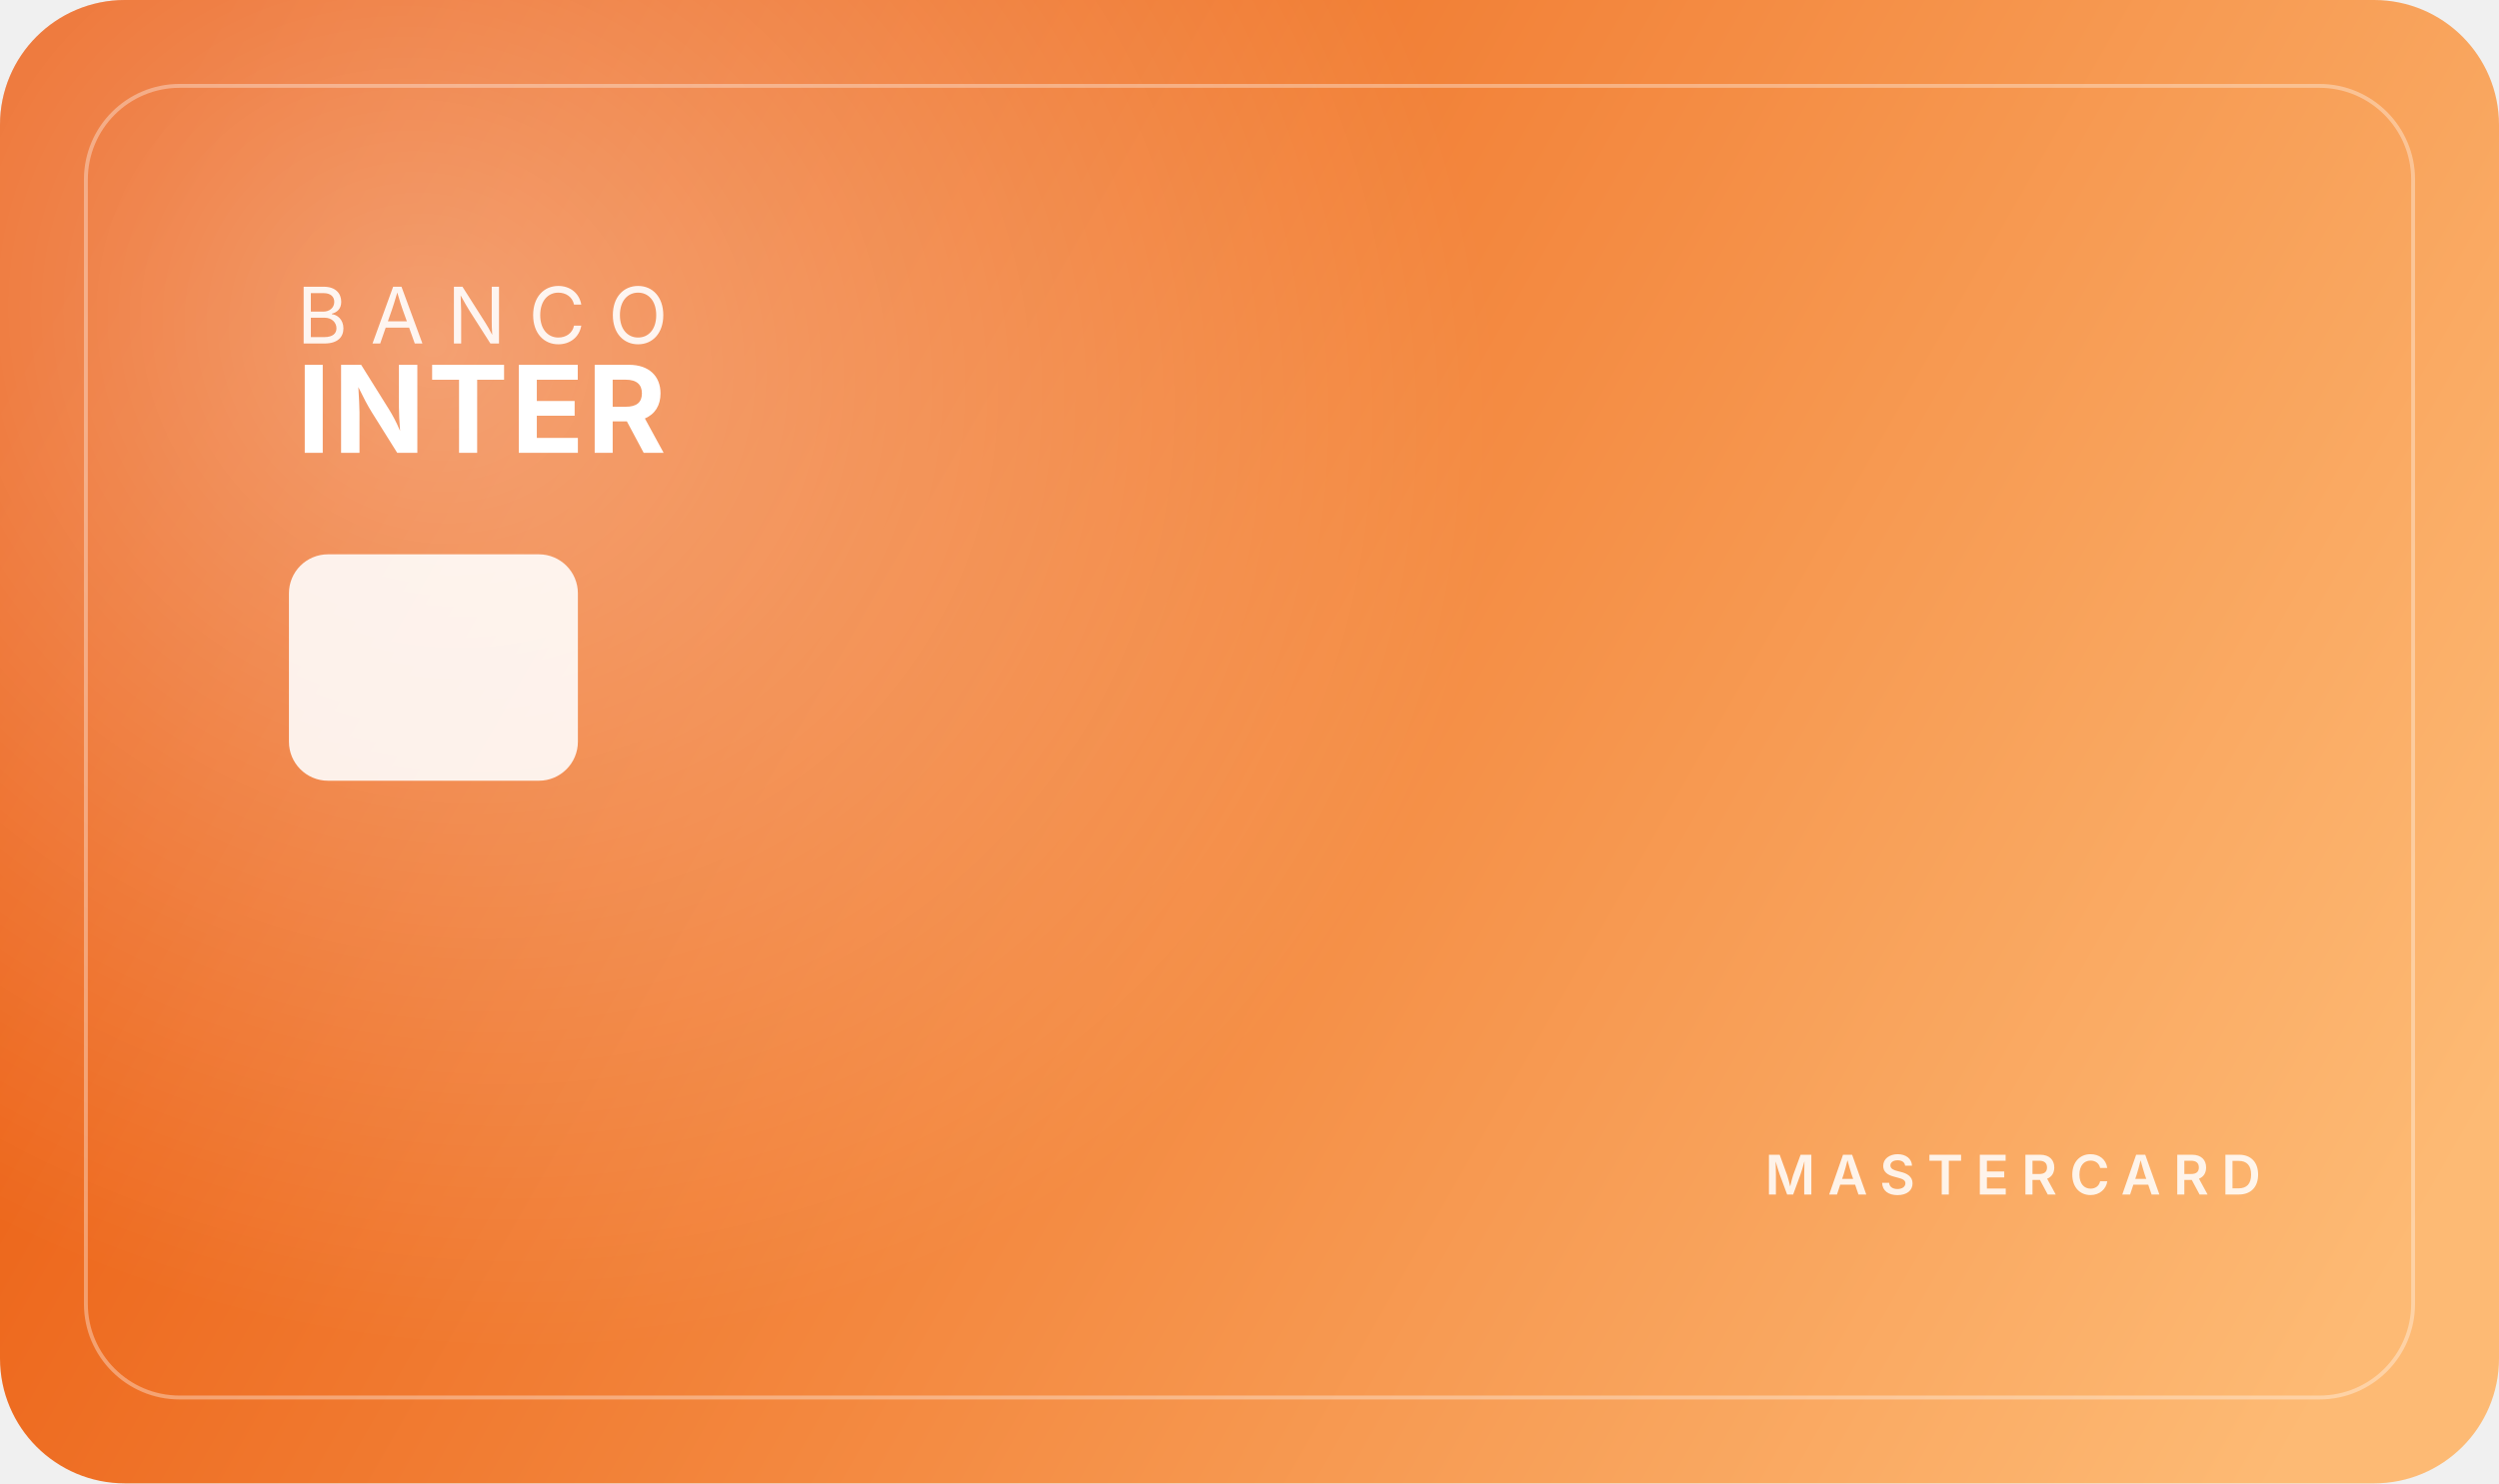
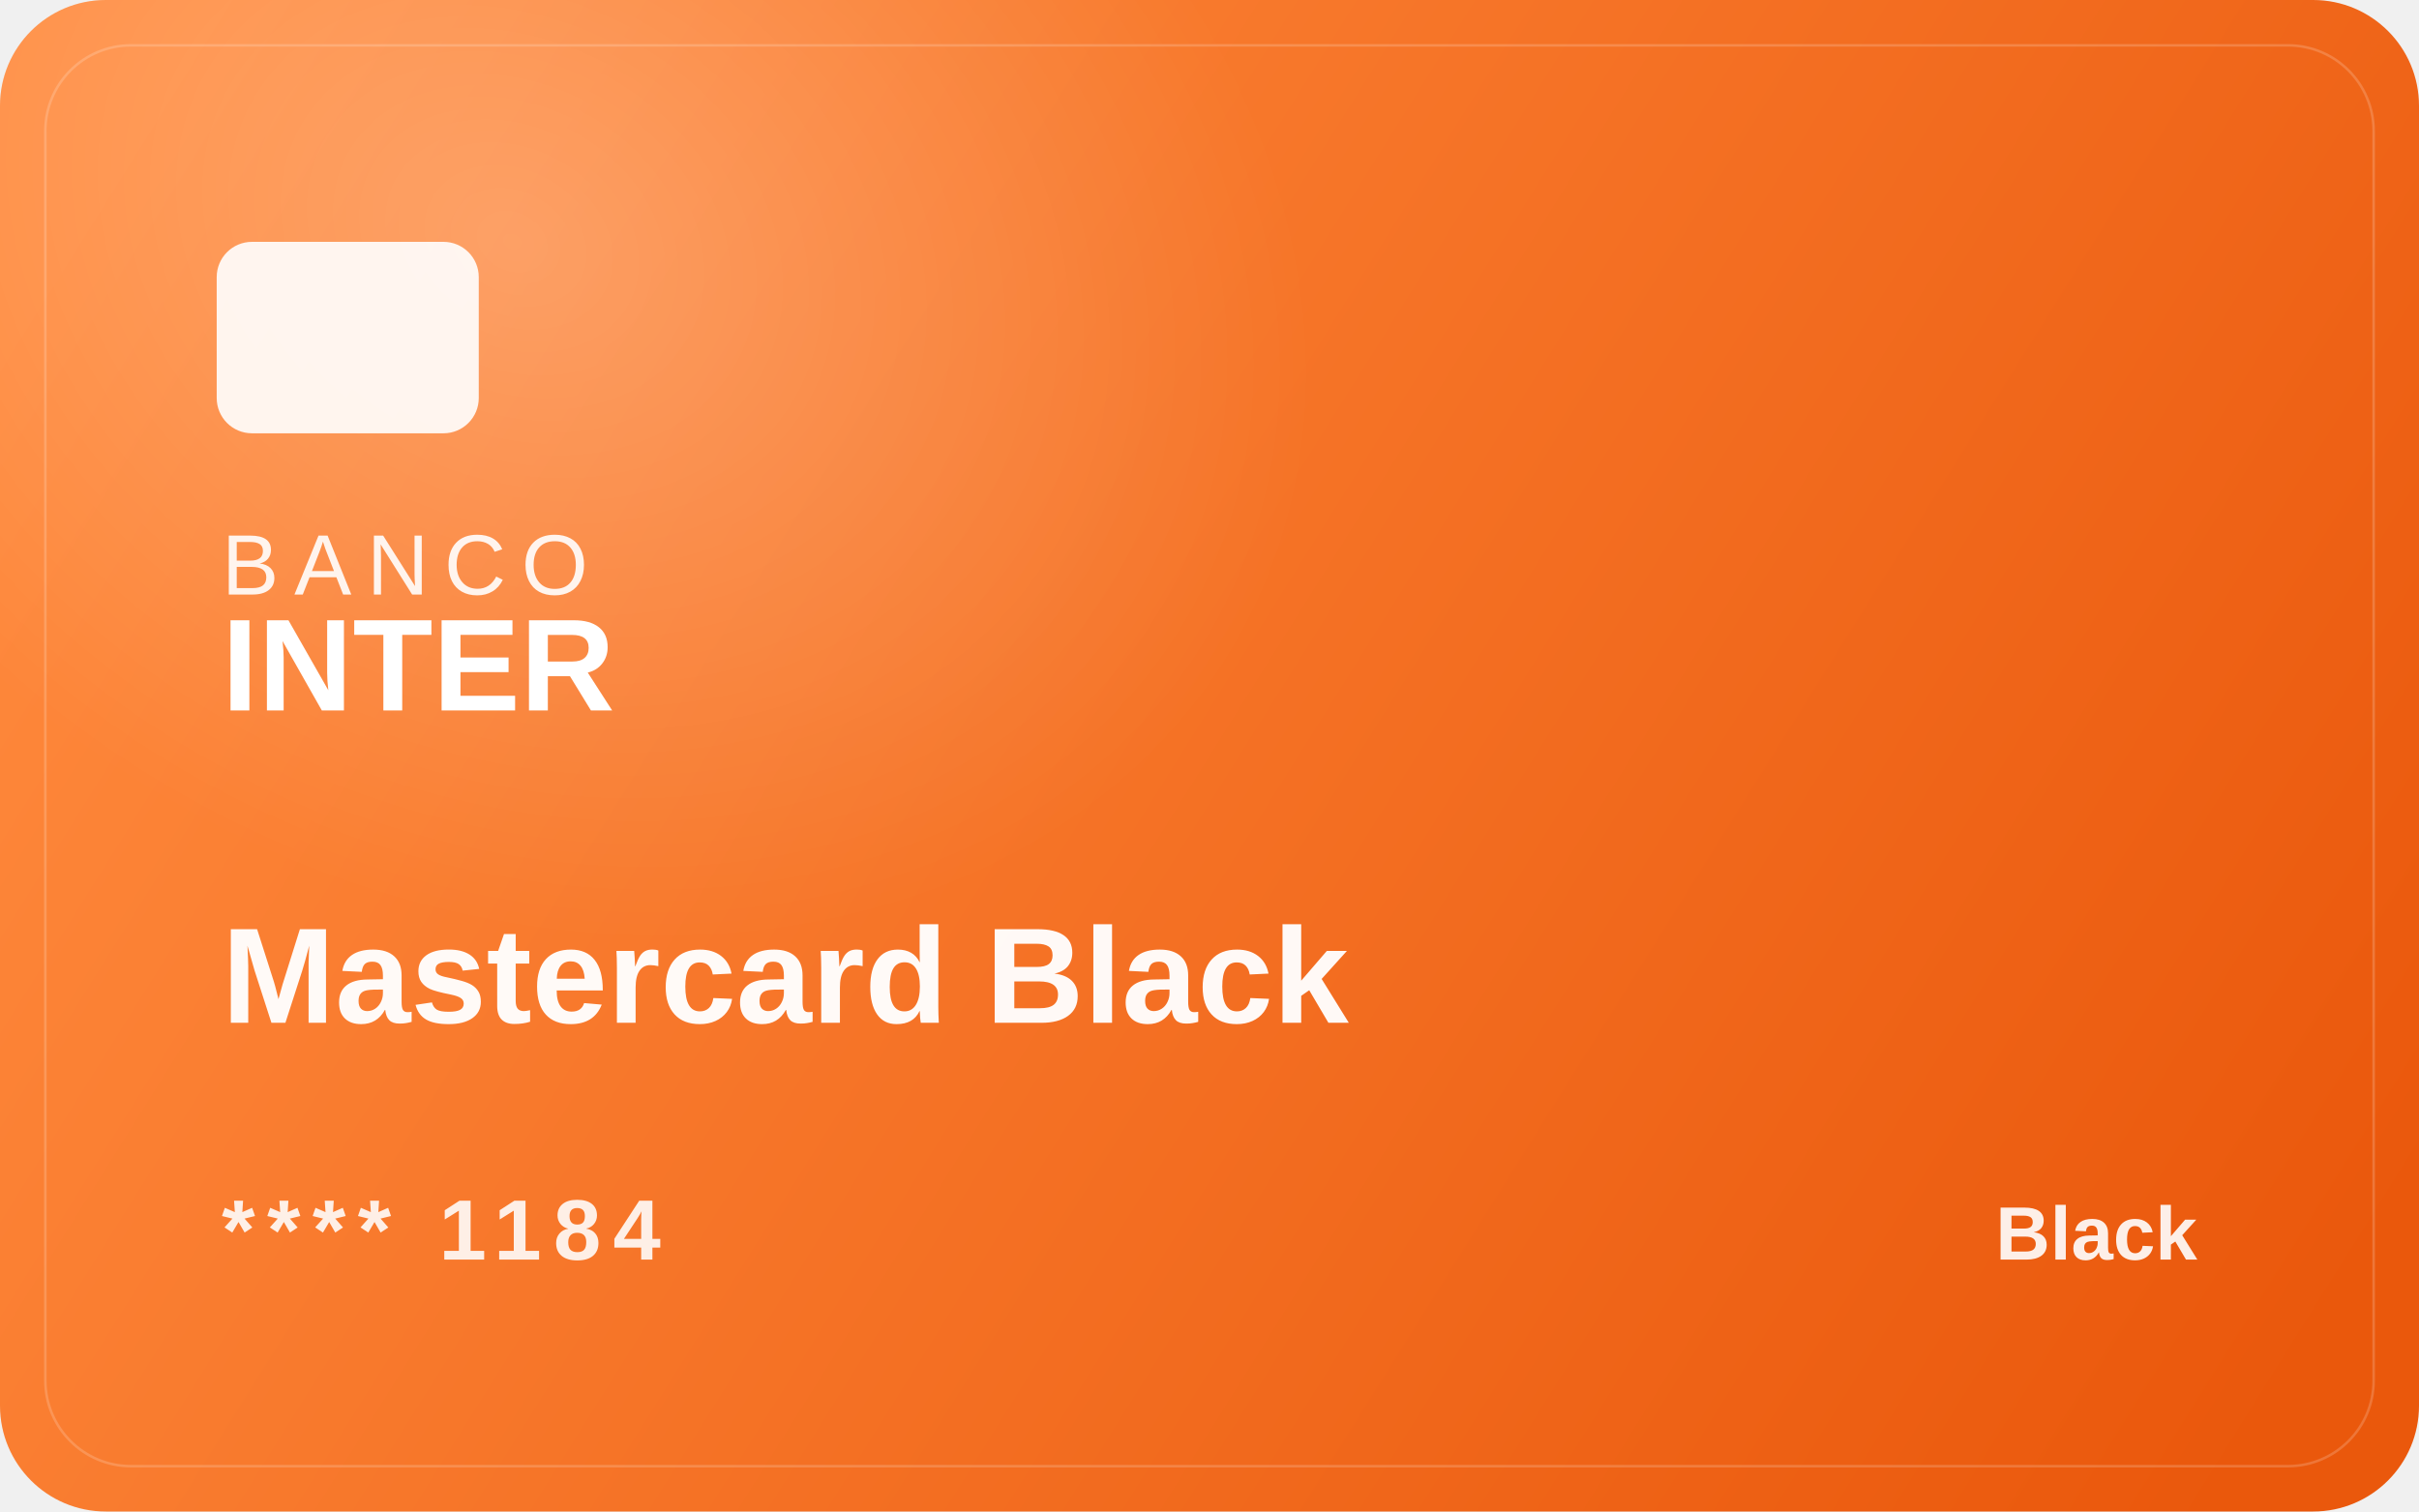
- <svg xmlns="http://www.w3.org/2000/svg" width="640" height="380" viewBox="0 0 640 380" fill="none">
+ <svg xmlns="http://www.w3.org/2000/svg" width="960" height="600" viewBox="0 0 960 600" fill="none">
  <defs>
-     <linearGradient id="bg" x1="40" y1="30" x2="600" y2="350" gradientUnits="userSpaceOnUse">
-       <stop stop-color="#EA580C" />
-       <stop offset="1" stop-color="#FDBA74" />
+     <linearGradient id="inter-bg" x1="58" y1="36" x2="902" y2="564" gradientUnits="userSpaceOnUse">
+       <stop stop-color="#FF8A3D" />
+       <stop offset="1" stop-color="#EA580C" />
    </linearGradient>
-     <radialGradient id="glow" cx="0" cy="0" r="1" gradientUnits="userSpaceOnUse" gradientTransform="translate(110 88) rotate(29.5) scale(280 250)">
-       <stop stop-color="white" stop-opacity="0.38" />
+     <radialGradient id="inter-glow" cx="0" cy="0" r="1" gradientUnits="userSpaceOnUse" gradientTransform="translate(204 96) rotate(28) scale(330 260)">
+       <stop stop-color="white" stop-opacity="0.24" />
      <stop offset="1" stop-color="white" stop-opacity="0" />
    </radialGradient>
  </defs>
-   <rect width="640" height="380" rx="32" fill="url(#bg)" />
-   <rect x="22" y="22" width="596" height="336" rx="24" stroke="white" stroke-opacity="0.35" />
-   <rect x="0" y="0" width="640" height="380" rx="32" fill="url(#glow)" />
-   <rect x="74" y="142" width="74" height="58" rx="10" fill="white" fill-opacity="0.88" />
-   <text x="76" y="88" fill="white" fill-opacity="0.9" font-family="Inter, Arial, sans-serif" font-size="20" letter-spacing="5.8">BANCO</text>
-   <text x="76" y="116" fill="white" font-family="Inter, Arial, sans-serif" font-size="31" font-weight="700" letter-spacing="0.6">INTER</text>
-   <text x="452" y="306" fill="white" fill-opacity="0.86" font-family="Inter, Arial, sans-serif" font-size="14" font-weight="600" letter-spacing="3.2">MASTERCARD</text>
+   <rect width="960" height="600" rx="42" fill="url(#inter-bg)" />
+   <rect x="18" y="18" width="924" height="564" rx="34" stroke="rgba(255,255,255,0.18)" />
+   <rect width="960" height="600" rx="42" fill="url(#inter-glow)" />
+   <rect x="86" y="96" width="104" height="76" rx="14" fill="white" fill-opacity="0.9" />
+   <text x="88" y="236" fill="white" fill-opacity="0.9" font-family="Arial, sans-serif" font-size="34" letter-spacing="0.18em">BANCO</text>
+   <text x="88" y="282" fill="white" font-family="Arial, sans-serif" font-size="52" font-weight="700">INTER</text>
+   <text x="88" y="406" fill="white" fill-opacity="0.96" font-family="Arial, sans-serif" font-size="54" font-weight="700">Mastercard Black</text>
+   <text x="88" y="500" fill="white" fill-opacity="0.88" font-family="Arial, sans-serif" font-size="34" font-weight="600" letter-spacing="0.14em">**** 1184</text>
+   <text x="872" y="500" fill="white" fill-opacity="0.9" font-family="Arial, sans-serif" font-size="30" font-weight="700" text-anchor="end">Black</text>
</svg>
